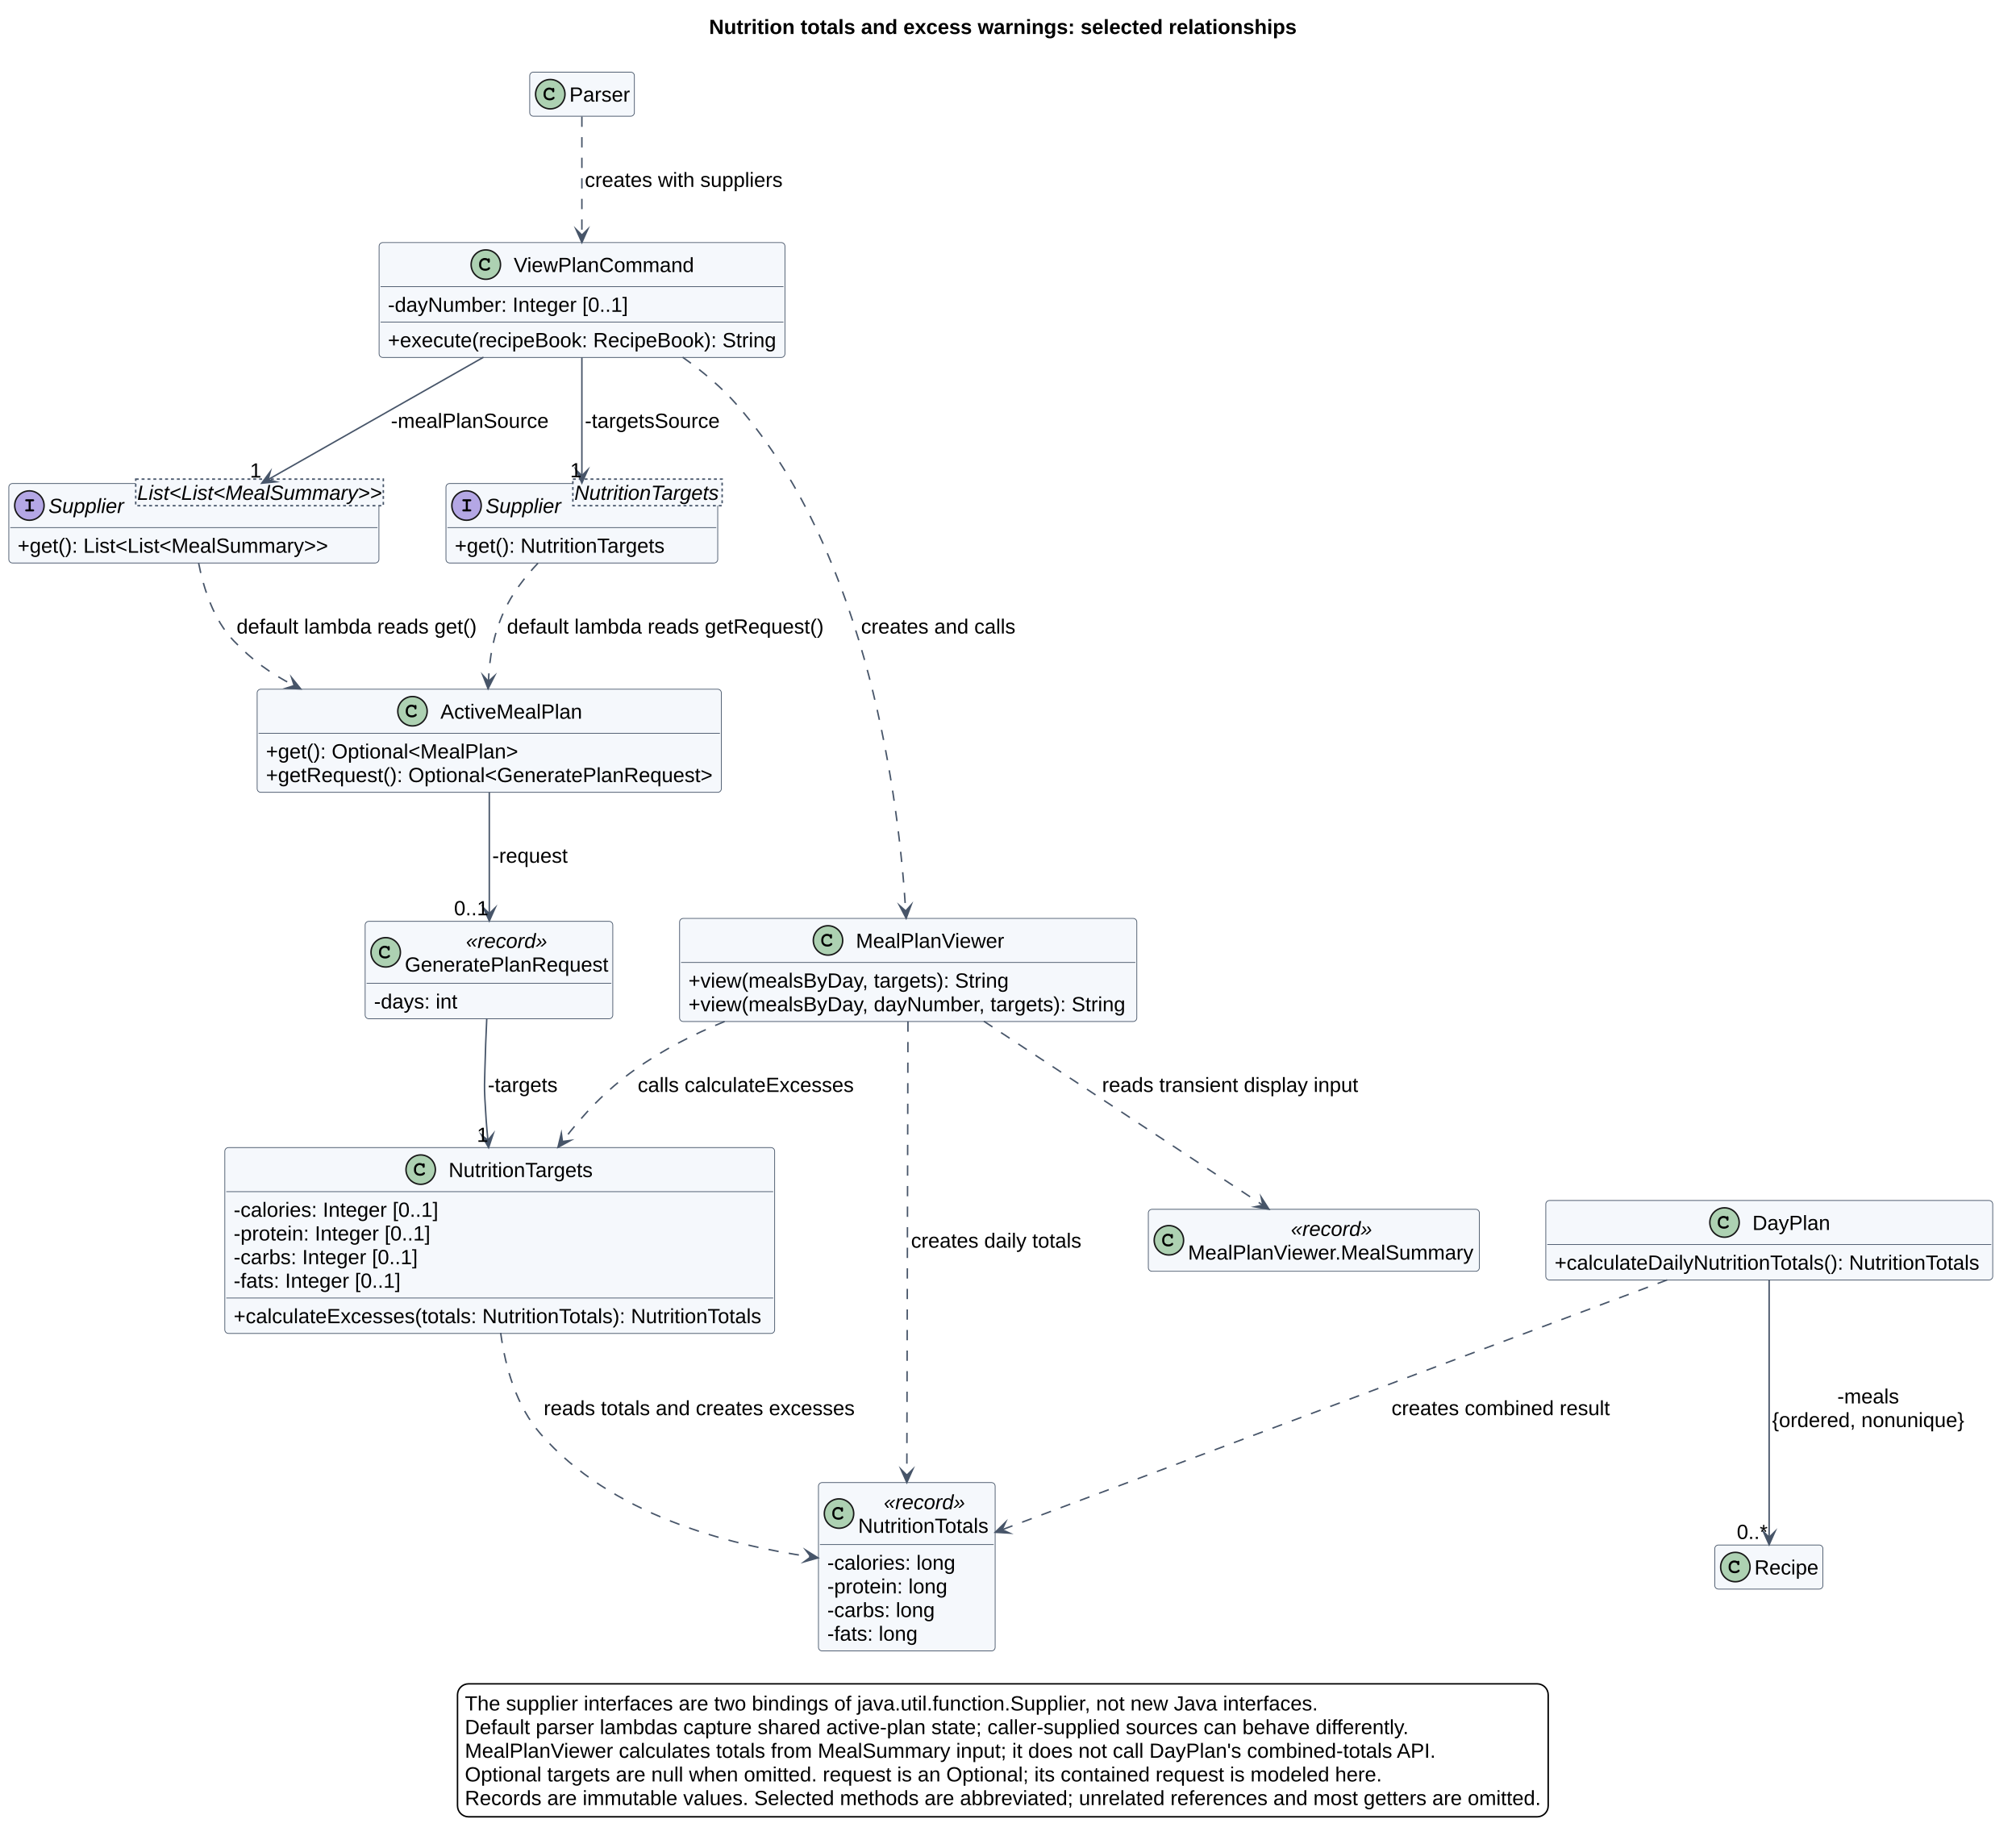
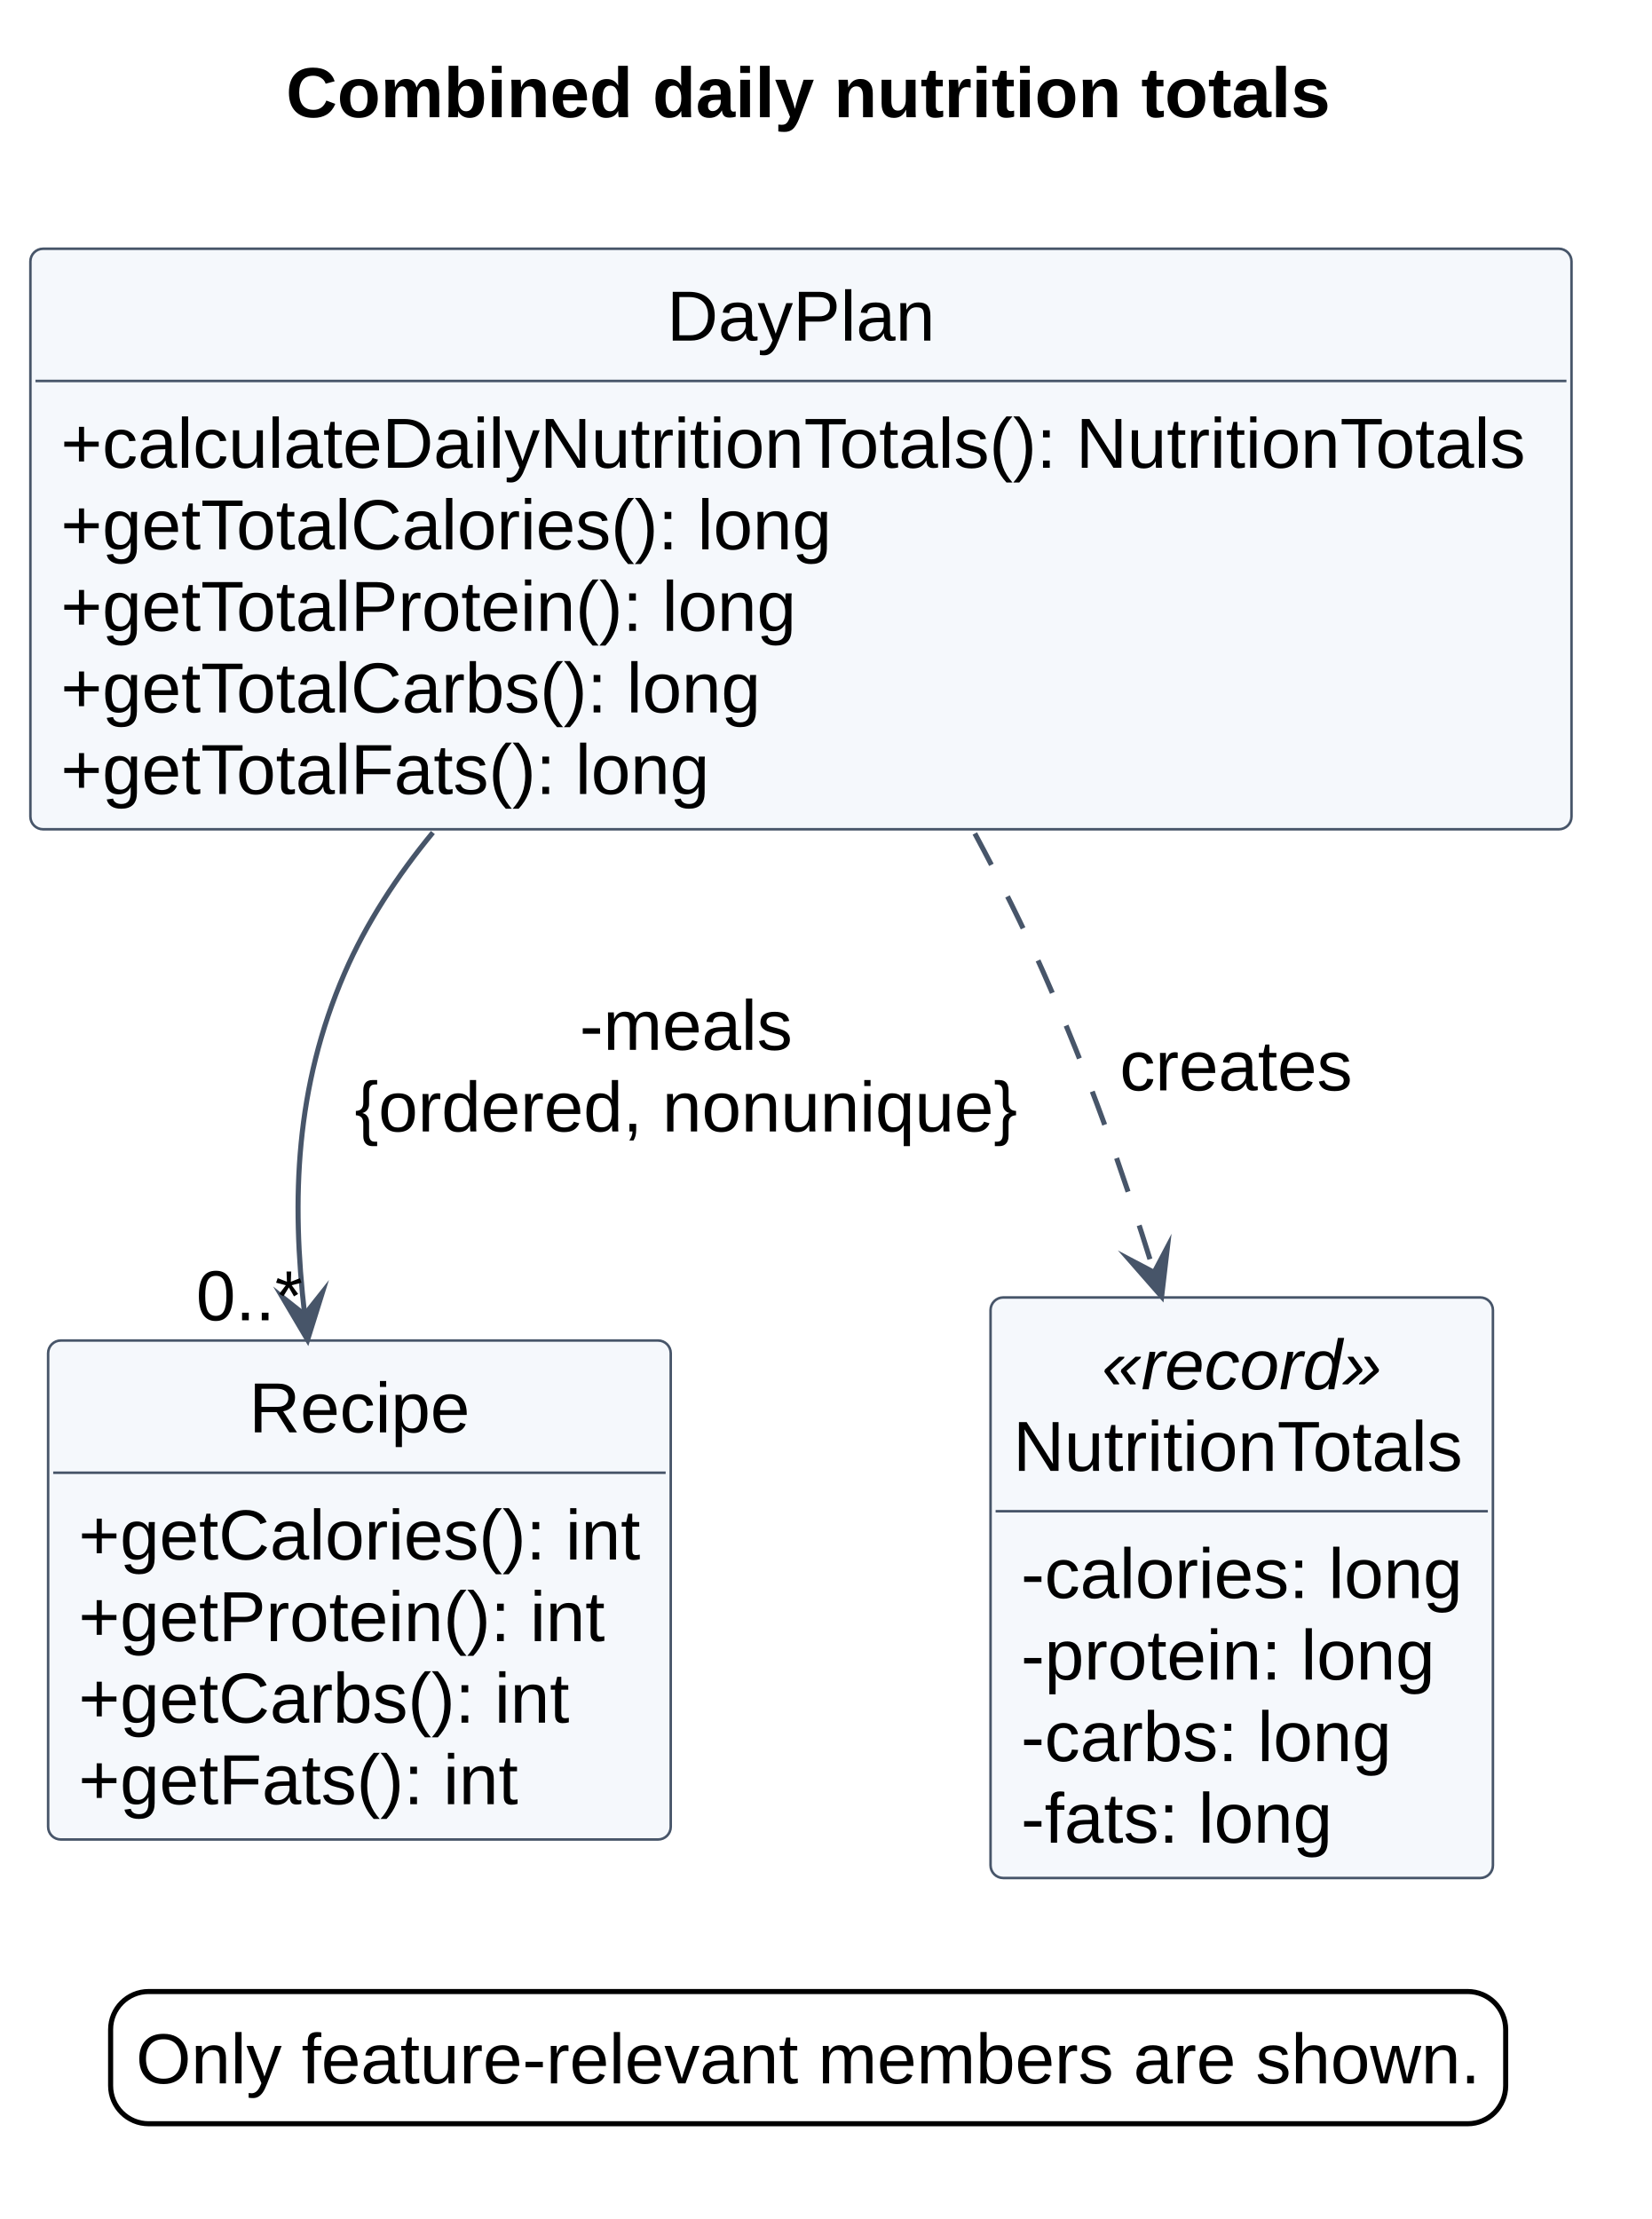
- <svg xmlns="http://www.w3.org/2000/svg" version="1.1" data-diagram-type="CLASS" style="width:1372px;height:1255px;background:#FFFFFF;" width="1372px" height="1255px" viewBox="0 0 1372 1255" zoomAndPan="magnify" preserveAspectRatio="none" contentStyleType="text/css">
+ <svg xmlns="http://www.w3.org/2000/svg" version="1.1" data-diagram-type="CLASS" style="width:326px;height:438px;background:#FFFFFF;" width="326px" height="438px" viewBox="0 0 326 438" zoomAndPan="magnify" preserveAspectRatio="none" contentStyleType="text/css">
  <defs />
  <g font-family="sans-serif" lengthAdjust="spacing">
-     <g class="title" data-source-line="3">
-       <text x="482.559" y="23.132" fill="#000" font-size="14" textLength="399.882" font-weight="700" font-family="Arial">Nutrition totals and excess warnings: selected relationships</text>
+     <g class="title" data-source-line="5">
+       <text x="56.445" y="23.132" fill="#000" font-size="14" textLength="206.11" font-weight="700" font-family="Arial">Combined daily nutrition totals</text>
    </g>
-     <g class="entity" data-qualified-name="Parser" id="ent0001" data-source-line="9">
-       <rect x="360.5" y="49.099" width="71.234" height="30" fill="#F5F8FC" style="stroke:#475569;stroke-width:0.5;" rx="2.5" ry="2.5" />
-       <ellipse cx="374.5" cy="64.099" rx="10" ry="10" fill="#ADD1B2" style="stroke:#181818;stroke-width:1;" />
-       <path d="M375.906,60.161 Q376.031,59.989 376.188,59.911 Q376.344,59.817 376.516,59.817 Q376.828,59.817 377.016,60.036 Q377.219,60.239 377.219,60.739 L377.219,61.927 Q377.219,62.442 377.016,62.661 Q376.828,62.864 376.516,62.864 Q376.234,62.864 376.063,62.708 Q375.891,62.552 375.813,62.13 Q375.766,61.833 375.625,61.677 Q375.344,61.364 374.828,61.192 Q374.328,61.005 373.828,61.005 Q373.203,61.005 372.672,61.286 Q372.141,61.552 371.734,62.177 Q371.344,62.786 371.344,63.63 L371.344,64.536 Q371.344,65.552 372.078,66.224 Q372.813,66.896 374.109,66.896 Q374.891,66.896 375.438,66.692 Q375.75,66.567 376.109,66.208 Q376.328,65.989 376.438,65.927 Q376.563,65.849 376.719,65.849 Q377,65.849 377.219,66.067 Q377.438,66.286 377.438,66.567 Q377.438,66.849 377.141,67.177 Q376.719,67.661 376.063,67.927 Q375.188,68.302 374.125,68.302 Q372.875,68.302 371.875,67.786 Q371.078,67.38 370.5,66.505 Q369.938,65.614 369.938,64.567 L369.938,63.614 Q369.938,62.521 370.438,61.583 Q370.953,60.63 371.859,60.114 Q372.766,59.599 373.766,59.599 Q374.375,59.599 374.906,59.739 Q375.438,59.88 375.906,60.161 Z " fill="#000" />
-       <text x="387.5" y="69.181" fill="#000" font-size="14" textLength="41.234" font-family="Arial">Parser</text>
+     <g class="entity" data-qualified-name="DayPlan" id="ent0001" data-source-line="11">
+       <rect x="6" y="49.099" width="304.161" height="114.592" fill="#F5F8FC" style="stroke:#475569;stroke-width:0.5;" rx="2.5" ry="2.5" />
+       <text x="131.622" y="67.23" fill="#000" font-size="14" textLength="52.917" font-family="Arial">DayPlan</text>
+       <line x1="7" y1="75.197" x2="309.161" y2="75.197" style="stroke:#475569;stroke-width:0.5;" />
+       <text x="12" y="92.329" fill="#000" font-size="14" textLength="292.161" font-family="Arial">+calculateDailyNutritionTotals(): NutritionTotals</text>
+       <text x="12" y="108.428" fill="#000" font-size="14" textLength="153.686" font-family="Arial">+getTotalCalories(): long</text>
+       <text x="12" y="124.526" fill="#000" font-size="14" textLength="146.692" font-family="Arial">+getTotalProtein(): long</text>
+       <text x="12" y="140.625" fill="#000" font-size="14" textLength="139.679" font-family="Arial">+getTotalCarbs(): long</text>
+       <text x="12" y="156.724" fill="#000" font-size="14" textLength="129.562" font-family="Arial">+getTotalFats(): long</text>
    </g>
-     <g class="entity" data-qualified-name="ViewPlanCommand" id="ent0002" data-source-line="10">
-       <rect x="258" y="165.099" width="276.195" height="78.197" fill="#F5F8FC" style="stroke:#475569;stroke-width:0.5;" rx="2.5" ry="2.5" />
-       <ellipse cx="330.625" cy="180.099" rx="10" ry="10" fill="#ADD1B2" style="stroke:#181818;stroke-width:1;" />
-       <path d="M332.032,176.161 Q332.157,175.989 332.313,175.911 Q332.469,175.817 332.641,175.817 Q332.954,175.817 333.141,176.036 Q333.344,176.239 333.344,176.739 L333.344,177.927 Q333.344,178.442 333.141,178.661 Q332.954,178.864 332.641,178.864 Q332.36,178.864 332.188,178.708 Q332.016,178.552 331.938,178.13 Q331.891,177.833 331.75,177.677 Q331.469,177.364 330.954,177.192 Q330.454,177.005 329.954,177.005 Q329.329,177.005 328.797,177.286 Q328.266,177.552 327.86,178.177 Q327.469,178.786 327.469,179.63 L327.469,180.536 Q327.469,181.552 328.204,182.224 Q328.938,182.896 330.235,182.896 Q331.016,182.896 331.563,182.692 Q331.875,182.567 332.235,182.208 Q332.454,181.989 332.563,181.927 Q332.688,181.849 332.844,181.849 Q333.125,181.849 333.344,182.067 Q333.563,182.286 333.563,182.567 Q333.563,182.849 333.266,183.177 Q332.844,183.661 332.188,183.927 Q331.313,184.302 330.25,184.302 Q329,184.302 328,183.786 Q327.204,183.38 326.625,182.505 Q326.063,181.614 326.063,180.567 L326.063,179.614 Q326.063,178.521 326.563,177.583 Q327.079,176.63 327.985,176.114 Q328.891,175.599 329.891,175.599 Q330.5,175.599 331.032,175.739 Q331.563,175.88 332.032,176.161 Z " fill="#000" />
-       <text x="349.625" y="185.181" fill="#000" font-size="14" textLength="122.944" font-family="Arial">ViewPlanCommand</text>
-       <line x1="259" y1="195.099" x2="533.195" y2="195.099" style="stroke:#475569;stroke-width:0.5;" />
-       <text x="264" y="212.23" fill="#000" font-size="14" textLength="163.413" font-family="Arial">-dayNumber: Integer [0..1]</text>
-       <line x1="259" y1="219.197" x2="533.195" y2="219.197" style="stroke:#475569;stroke-width:0.5;" />
-       <text x="264" y="236.329" fill="#000" font-size="14" textLength="264.195" font-family="Arial">+execute(recipeBook: RecipeBook): String</text>
+     <g class="entity" data-qualified-name="Recipe" id="ent0002" data-source-line="18">
+       <rect x="9.5" y="264.599" width="122.879" height="98.493" fill="#F5F8FC" style="stroke:#475569;stroke-width:0.5;" rx="2.5" ry="2.5" />
+       <text x="49.15" y="282.73" fill="#000" font-size="14" textLength="43.579" font-family="Arial">Recipe</text>
+       <line x1="10.5" y1="290.697" x2="131.379" y2="290.697" style="stroke:#475569;stroke-width:0.5;" />
+       <text x="15.5" y="307.829" fill="#000" font-size="14" textLength="110.879" font-family="Arial">+getCalories(): int</text>
+       <text x="15.5" y="323.928" fill="#000" font-size="14" textLength="103.886" font-family="Arial">+getProtein(): int</text>
+       <text x="15.5" y="340.026" fill="#000" font-size="14" textLength="96.872" font-family="Arial">+getCarbs(): int</text>
+       <text x="15.5" y="356.125" fill="#000" font-size="14" textLength="86.755" font-family="Arial">+getFats(): int</text>
    </g>
-     <g class="entity" data-qualified-name="MealsSource" id="ent0003" data-source-line="14">
-       <rect x="6" y="329.099" width="251.882" height="54.099" fill="#F5F8FC" style="stroke:#475569;stroke-width:0.5;" rx="2.5" ry="2.5" />
-       <ellipse cx="20" cy="344.099" rx="10" ry="10" fill="#B4A7E5" style="stroke:#181818;stroke-width:1;" />
-       <path d="M20.906,341.208 L20.906,346.692 L22.313,346.692 Q22.828,346.692 23.031,346.896 Q23.25,347.083 23.25,347.396 Q23.25,347.708 23.031,347.911 Q22.828,348.099 22.313,348.099 L18.078,348.099 Q17.578,348.099 17.359,347.911 Q17.156,347.708 17.156,347.396 Q17.156,347.083 17.359,346.896 Q17.578,346.692 18.078,346.692 L19.5,346.692 L19.5,341.208 L18.078,341.208 Q17.578,341.208 17.359,341.021 Q17.156,340.817 17.156,340.505 Q17.156,340.192 17.359,340.005 Q17.578,339.802 18.078,339.802 L22.313,339.817 Q22.828,339.817 23.031,340.005 Q23.25,340.192 23.25,340.505 Q23.25,340.817 23.031,341.021 Q22.828,341.208 22.313,341.208 L20.906,341.208 Z " fill="#000" />
-       <text x="33" y="349.181" fill="#000" font-size="14" textLength="51.365" font-style="italic" font-family="Arial">Supplier</text>
-       <rect x="92.365" y="326.099" width="168.517" height="18.099" fill="#F5F8FC" style="stroke:#475569;stroke-width:1;stroke-dasharray:2,2;" />
-       <text x="93.365" y="340.23" fill="#000" font-size="14" textLength="166.517" font-style="italic" font-family="Arial">List&lt;List&lt;MealSummary&gt;&gt;</text>
-       <line x1="7" y1="359.099" x2="256.882" y2="359.099" style="stroke:#475569;stroke-width:0.5;" />
-       <text x="12" y="376.23" fill="#000" font-size="14" textLength="211.258" font-family="Arial">+get(): List&lt;List&lt;MealSummary&gt;&gt;</text>
+     <g class="entity" data-qualified-name="NutritionTotals" id="ent0003" data-source-line="24">
+       <rect x="195.5" y="256.099" width="99.151" height="114.592" fill="#F5F8FC" style="stroke:#475569;stroke-width:0.5;" rx="2.5" ry="2.5" />
+       <text x="217.448" y="274.23" fill="#000" font-size="14" textLength="55.255" font-style="italic" font-family="Arial">«record»</text>
+       <text x="199.948" y="290.329" fill="#000" font-size="14" textLength="90.255" font-family="Arial">NutritionTotals</text>
+       <line x1="196.5" y1="298.296" x2="293.651" y2="298.296" style="stroke:#475569;stroke-width:0.5;" />
+       <text x="201.5" y="315.428" fill="#000" font-size="14" textLength="87.151" font-family="Arial">-calories: long</text>
+       <text x="201.5" y="331.526" fill="#000" font-size="14" textLength="81.717" font-family="Arial">-protein: long</text>
+       <text x="201.5" y="347.625" fill="#000" font-size="14" textLength="73.145" font-family="Arial">-carbs: long</text>
+       <text x="201.5" y="363.724" fill="#000" font-size="14" textLength="61.476" font-family="Arial">-fats: long</text>
    </g>
-     <g class="entity" data-qualified-name="TargetsSource" id="ent0004" data-source-line="17">
-       <rect x="303.5" y="329.099" width="184.958" height="54.099" fill="#F5F8FC" style="stroke:#475569;stroke-width:0.5;" rx="2.5" ry="2.5" />
-       <ellipse cx="317.5" cy="344.099" rx="10" ry="10" fill="#B4A7E5" style="stroke:#181818;stroke-width:1;" />
-       <path d="M318.406,341.208 L318.406,346.692 L319.813,346.692 Q320.328,346.692 320.531,346.896 Q320.75,347.083 320.75,347.396 Q320.75,347.708 320.531,347.911 Q320.328,348.099 319.813,348.099 L315.578,348.099 Q315.078,348.099 314.859,347.911 Q314.656,347.708 314.656,347.396 Q314.656,347.083 314.859,346.896 Q315.078,346.692 315.578,346.692 L317,346.692 L317,341.208 L315.578,341.208 Q315.078,341.208 314.859,341.021 Q314.656,340.817 314.656,340.505 Q314.656,340.192 314.859,340.005 Q315.078,339.802 315.578,339.802 L319.813,339.817 Q320.328,339.817 320.531,340.005 Q320.75,340.192 320.75,340.505 Q320.75,340.817 320.531,341.021 Q320.328,341.208 319.813,341.208 L318.406,341.208 Z " fill="#000" />
-       <text x="330.5" y="349.181" fill="#000" font-size="14" textLength="51.365" font-style="italic" font-family="Arial">Supplier</text>
-       <rect x="389.865" y="326.099" width="101.593" height="18.099" fill="#F5F8FC" style="stroke:#475569;stroke-width:1;stroke-dasharray:2,2;" />
-       <text x="390.865" y="340.23" fill="#000" font-size="14" textLength="99.593" font-style="italic" font-family="Arial">NutritionTargets</text>
-       <line x1="304.5" y1="359.099" x2="487.458" y2="359.099" style="stroke:#475569;stroke-width:0.5;" />
-       <text x="309.5" y="376.23" fill="#000" font-size="14" textLength="144.334" font-family="Arial">+get(): NutritionTargets</text>
+     <g class="link" data-entity-1="ent0001" data-entity-2="ent0002" id="lnk4" data-link-type="dependency">
+       <polygon points="60.706,264.475,63.645,255.074,60.131,259.508,55.698,255.994,60.706,264.475" fill="#475569" style="stroke:#475569;stroke-width:1;stroke-linejoin:miter;stroke-miterlimit:10;" />
+       <path d="M85.435,164.329 C78.404,172.863 72.299,182.166 68,192.099 C58.275,214.569 57.491,236.703 60.131,259.508" style="stroke:#475569;stroke-width:1;" fill="none" />
+       <text x="114.389" y="207.23" fill="#000" font-size="14" textLength="42.007" font-family="Arial">-meals</text>
+       <text x="70" y="223.329" fill="#000" font-size="14" textLength="56.82" font-family="Arial">{ordered,</text>
+       <text x="126.82" y="223.329" fill="#000" font-size="14" font-family="Arial"> </text>
+       <text x="130.71" y="223.329" fill="#000" font-size="14" textLength="70.075" font-family="Arial">nonunique}</text>
+       <text x="38.706" y="260.606" fill="#000" font-size="14" textLength="21.014" font-family="Arial">0..*</text>
    </g>
-     <g class="entity" data-qualified-name="ActiveMealPlan" id="ent0005" data-source-line="20">
-       <rect x="175" y="469.099" width="315.919" height="70.197" fill="#F5F8FC" style="stroke:#475569;stroke-width:0.5;" rx="2.5" ry="2.5" />
-       <ellipse cx="280.715" cy="484.099" rx="10" ry="10" fill="#ADD1B2" style="stroke:#181818;stroke-width:1;" />
-       <path d="M282.121,480.161 Q282.246,479.989 282.402,479.911 Q282.559,479.817 282.73,479.817 Q283.043,479.817 283.23,480.036 Q283.434,480.239 283.434,480.739 L283.434,481.927 Q283.434,482.442 283.23,482.661 Q283.043,482.864 282.73,482.864 Q282.449,482.864 282.277,482.708 Q282.105,482.552 282.027,482.13 Q281.98,481.833 281.84,481.677 Q281.559,481.364 281.043,481.192 Q280.543,481.005 280.043,481.005 Q279.418,481.005 278.887,481.286 Q278.355,481.552 277.949,482.177 Q277.559,482.786 277.559,483.63 L277.559,484.536 Q277.559,485.552 278.293,486.224 Q279.027,486.896 280.324,486.896 Q281.105,486.896 281.652,486.692 Q281.965,486.567 282.324,486.208 Q282.543,485.989 282.652,485.927 Q282.777,485.849 282.934,485.849 Q283.215,485.849 283.434,486.067 Q283.652,486.286 283.652,486.567 Q283.652,486.849 283.355,487.177 Q282.934,487.661 282.277,487.927 Q281.402,488.302 280.34,488.302 Q279.09,488.302 278.09,487.786 Q277.293,487.38 276.715,486.505 Q276.152,485.614 276.152,484.567 L276.152,483.614 Q276.152,482.521 276.652,481.583 Q277.168,480.63 278.074,480.114 Q278.98,479.599 279.98,479.599 Q280.59,479.599 281.121,479.739 Q281.652,479.88 282.121,480.161 Z " fill="#000" />
-       <text x="299.715" y="489.181" fill="#000" font-size="14" textLength="96.489" font-family="Arial">ActiveMealPlan</text>
-       <line x1="176" y1="499.099" x2="489.919" y2="499.099" style="stroke:#475569;stroke-width:0.5;" />
-       <text x="181" y="516.23" fill="#000" font-size="14" textLength="171.603" font-family="Arial">+get(): Optional&lt;MealPlan&gt;</text>
-       <text x="181" y="532.329" fill="#000" font-size="14" textLength="303.919" font-family="Arial">+getRequest(): Optional&lt;GeneratePlanRequest&gt;</text>
+     <g class="link" data-entity-1="ent0001" data-entity-2="ent0003" id="lnk5" data-link-type="dependency">
+       <polygon points="229.265,255.921,230.414,246.139,227.781,251.146,222.774,248.513,229.265,255.921" fill="#475569" style="stroke:#475569;stroke-width:1;stroke-linejoin:miter;stroke-miterlimit:10;" />
+       <path d="M192.4,164.518 C197.276,173.589 201.988,182.988 206,192.099 C214.95,212.424 221.425,230.693 227.781,251.146" style="stroke:#475569;stroke-width:1;stroke-dasharray:7,7;" fill="none" />
+       <text x="221" y="215.23" fill="#000" font-size="14" textLength="45.91" font-family="Arial">creates</text>
    </g>
-     <g class="entity" data-qualified-name="GeneratePlanRequest" id="ent0006" data-source-line="24">
-       <rect x="248.5" y="627.099" width="168.537" height="66.296" fill="#F5F8FC" style="stroke:#475569;stroke-width:0.5;" rx="2.5" ry="2.5" />
-       <ellipse cx="262.5" cy="648.197" rx="10" ry="10" fill="#ADD1B2" style="stroke:#181818;stroke-width:1;" />
-       <path d="M263.906,644.26 Q264.031,644.088 264.188,644.01 Q264.344,643.916 264.516,643.916 Q264.828,643.916 265.016,644.135 Q265.219,644.338 265.219,644.838 L265.219,646.025 Q265.219,646.541 265.016,646.76 Q264.828,646.963 264.516,646.963 Q264.234,646.963 264.063,646.807 Q263.891,646.65 263.813,646.229 Q263.766,645.932 263.625,645.775 Q263.344,645.463 262.828,645.291 Q262.328,645.104 261.828,645.104 Q261.203,645.104 260.672,645.385 Q260.141,645.65 259.734,646.275 Q259.344,646.885 259.344,647.729 L259.344,648.635 Q259.344,649.65 260.078,650.322 Q260.813,650.994 262.109,650.994 Q262.891,650.994 263.438,650.791 Q263.75,650.666 264.109,650.307 Q264.328,650.088 264.438,650.025 Q264.563,649.947 264.719,649.947 Q265,649.947 265.219,650.166 Q265.438,650.385 265.438,650.666 Q265.438,650.947 265.141,651.275 Q264.719,651.76 264.063,652.025 Q263.188,652.4 262.125,652.4 Q260.875,652.4 259.875,651.885 Q259.078,651.479 258.5,650.604 Q257.938,649.713 257.938,648.666 L257.938,647.713 Q257.938,646.619 258.438,645.682 Q258.953,644.729 259.859,644.213 Q260.766,643.697 261.766,643.697 Q262.375,643.697 262.906,643.838 Q263.438,643.979 263.906,644.26 Z " fill="#000" />
-       <text x="317.141" y="645.23" fill="#000" font-size="14" textLength="55.255" font-style="italic" font-family="Arial">«record»</text>
-       <text x="275.5" y="661.329" fill="#000" font-size="14" textLength="138.537" font-family="Arial">GeneratePlanRequest</text>
-       <line x1="249.5" y1="669.296" x2="416.037" y2="669.296" style="stroke:#475569;stroke-width:0.5;" />
-       <text x="254.5" y="686.428" fill="#000" font-size="14" textLength="56.8" font-family="Arial">-days: int</text>
-     </g>
-     <g class="entity" data-qualified-name="NutritionTargets" id="ent0007" data-source-line="27">
-       <rect x="153" y="781.099" width="374.195" height="126.493" fill="#F5F8FC" style="stroke:#475569;stroke-width:0.5;" rx="2.5" ry="2.5" />
-       <ellipse cx="286.301" cy="796.099" rx="10" ry="10" fill="#ADD1B2" style="stroke:#181818;stroke-width:1;" />
-       <path d="M287.708,792.161 Q287.833,791.989 287.989,791.911 Q288.145,791.817 288.317,791.817 Q288.629,791.817 288.817,792.036 Q289.02,792.239 289.02,792.739 L289.02,793.927 Q289.02,794.442 288.817,794.661 Q288.629,794.864 288.317,794.864 Q288.036,794.864 287.864,794.708 Q287.692,794.552 287.614,794.13 Q287.567,793.833 287.426,793.677 Q287.145,793.364 286.629,793.192 Q286.129,793.005 285.629,793.005 Q285.004,793.005 284.473,793.286 Q283.942,793.552 283.536,794.177 Q283.145,794.786 283.145,795.63 L283.145,796.536 Q283.145,797.552 283.879,798.224 Q284.614,798.896 285.911,798.896 Q286.692,798.896 287.239,798.692 Q287.551,798.567 287.911,798.208 Q288.129,797.989 288.239,797.927 Q288.364,797.849 288.52,797.849 Q288.801,797.849 289.02,798.067 Q289.239,798.286 289.239,798.567 Q289.239,798.849 288.942,799.177 Q288.52,799.661 287.864,799.927 Q286.989,800.302 285.926,800.302 Q284.676,800.302 283.676,799.786 Q282.879,799.38 282.301,798.505 Q281.739,797.614 281.739,796.567 L281.739,795.614 Q281.739,794.521 282.239,793.583 Q282.754,792.63 283.661,792.114 Q284.567,791.599 285.567,791.599 Q286.176,791.599 286.708,791.739 Q287.239,791.88 287.708,792.161 Z " fill="#000" />
-       <text x="305.301" y="801.181" fill="#000" font-size="14" textLength="99.593" font-family="Arial">NutritionTargets</text>
-       <line x1="154" y1="811.099" x2="526.195" y2="811.099" style="stroke:#475569;stroke-width:0.5;" />
-       <text x="159" y="828.23" fill="#000" font-size="14" textLength="139.289" font-family="Arial">-calories: Integer [0..1]</text>
-       <text x="159" y="844.329" fill="#000" font-size="14" textLength="133.854" font-family="Arial">-protein: Integer [0..1]</text>
-       <text x="159" y="860.428" fill="#000" font-size="14" textLength="125.282" font-family="Arial">-carbs: Integer [0..1]</text>
-       <text x="159" y="876.526" fill="#000" font-size="14" textLength="113.613" font-family="Arial">-fats: Integer [0..1]</text>
-       <line x1="154" y1="883.493" x2="526.195" y2="883.493" style="stroke:#475569;stroke-width:0.5;" />
-       <text x="159" y="900.625" fill="#000" font-size="14" textLength="362.195" font-family="Arial">+calculateExcesses(totals: NutritionTotals): NutritionTotals</text>
-     </g>
-     <g class="entity" data-qualified-name="NutritionTotals" id="ent0008" data-source-line="34">
-       <rect x="557" y="1009.099" width="120.255" height="114.592" fill="#F5F8FC" style="stroke:#475569;stroke-width:0.5;" rx="2.5" ry="2.5" />
-       <ellipse cx="571" cy="1030.197" rx="10" ry="10" fill="#ADD1B2" style="stroke:#181818;stroke-width:1;" />
-       <path d="M572.406,1026.26 Q572.531,1026.088 572.688,1026.01 Q572.844,1025.916 573.016,1025.916 Q573.328,1025.916 573.516,1026.135 Q573.719,1026.338 573.719,1026.838 L573.719,1028.025 Q573.719,1028.541 573.516,1028.76 Q573.328,1028.963 573.016,1028.963 Q572.734,1028.963 572.563,1028.807 Q572.391,1028.65 572.313,1028.229 Q572.266,1027.932 572.125,1027.775 Q571.844,1027.463 571.328,1027.291 Q570.828,1027.104 570.328,1027.104 Q569.703,1027.104 569.172,1027.385 Q568.641,1027.65 568.234,1028.275 Q567.844,1028.885 567.844,1029.729 L567.844,1030.635 Q567.844,1031.65 568.578,1032.322 Q569.313,1032.994 570.609,1032.994 Q571.391,1032.994 571.938,1032.791 Q572.25,1032.666 572.609,1032.307 Q572.828,1032.088 572.938,1032.025 Q573.063,1031.947 573.219,1031.947 Q573.5,1031.947 573.719,1032.166 Q573.938,1032.385 573.938,1032.666 Q573.938,1032.947 573.641,1033.275 Q573.219,1033.76 572.563,1034.025 Q571.688,1034.4 570.625,1034.4 Q569.375,1034.4 568.375,1033.885 Q567.578,1033.479 567,1032.604 Q566.438,1031.713 566.438,1030.666 L566.438,1029.713 Q566.438,1028.619 566.938,1027.682 Q567.453,1026.729 568.359,1026.213 Q569.266,1025.697 570.266,1025.697 Q570.875,1025.697 571.406,1025.838 Q571.938,1025.979 572.406,1026.26 Z " fill="#000" />
-       <text x="601.5" y="1027.23" fill="#000" font-size="14" textLength="55.255" font-style="italic" font-family="Arial">«record»</text>
-       <text x="584" y="1043.329" fill="#000" font-size="14" textLength="90.255" font-family="Arial">NutritionTotals</text>
-       <line x1="558" y1="1051.296" x2="676.255" y2="1051.296" style="stroke:#475569;stroke-width:0.5;" />
-       <text x="563" y="1068.428" fill="#000" font-size="14" textLength="87.151" font-family="Arial">-calories: long</text>
-       <text x="563" y="1084.526" fill="#000" font-size="14" textLength="81.717" font-family="Arial">-protein: long</text>
-       <text x="563" y="1100.625" fill="#000" font-size="14" textLength="73.145" font-family="Arial">-carbs: long</text>
-       <text x="563" y="1116.724" fill="#000" font-size="14" textLength="61.476" font-family="Arial">-fats: long</text>
-     </g>
-     <g class="entity" data-qualified-name="MealPlanViewer" id="ent0009" data-source-line="40">
-       <rect x="462.5" y="625.099" width="311.161" height="70.197" fill="#F5F8FC" style="stroke:#475569;stroke-width:0.5;" rx="2.5" ry="2.5" />
-       <ellipse cx="563.501" cy="640.099" rx="10" ry="10" fill="#ADD1B2" style="stroke:#181818;stroke-width:1;" />
-       <path d="M564.908,636.161 Q565.033,635.989 565.189,635.911 Q565.345,635.817 565.517,635.817 Q565.83,635.817 566.017,636.036 Q566.22,636.239 566.22,636.739 L566.22,637.927 Q566.22,638.442 566.017,638.661 Q565.83,638.864 565.517,638.864 Q565.236,638.864 565.064,638.708 Q564.892,638.552 564.814,638.13 Q564.767,637.833 564.626,637.677 Q564.345,637.364 563.83,637.192 Q563.33,637.005 562.83,637.005 Q562.205,637.005 561.673,637.286 Q561.142,637.552 560.736,638.177 Q560.345,638.786 560.345,639.63 L560.345,640.536 Q560.345,641.552 561.08,642.224 Q561.814,642.896 563.111,642.896 Q563.892,642.896 564.439,642.692 Q564.751,642.567 565.111,642.208 Q565.33,641.989 565.439,641.927 Q565.564,641.849 565.72,641.849 Q566.001,641.849 566.22,642.067 Q566.439,642.286 566.439,642.567 Q566.439,642.849 566.142,643.177 Q565.72,643.661 565.064,643.927 Q564.189,644.302 563.126,644.302 Q561.876,644.302 560.876,643.786 Q560.08,643.38 559.501,642.505 Q558.939,641.614 558.939,640.567 L558.939,639.614 Q558.939,638.521 559.439,637.583 Q559.955,636.63 560.861,636.114 Q561.767,635.599 562.767,635.599 Q563.376,635.599 563.908,635.739 Q564.439,635.88 564.908,636.161 Z " fill="#000" />
-       <text x="582.501" y="645.181" fill="#000" font-size="14" textLength="101.158" font-family="Arial">MealPlanViewer</text>
-       <line x1="463.5" y1="655.099" x2="772.661" y2="655.099" style="stroke:#475569;stroke-width:0.5;" />
-       <text x="468.5" y="672.23" fill="#000" font-size="14" textLength="219.017" font-family="Arial">+view(mealsByDay, targets): String</text>
-       <text x="468.5" y="688.329" fill="#000" font-size="14" textLength="299.161" font-family="Arial">+view(mealsByDay, dayNumber, targets): String</text>
-     </g>
-     <g class="entity" data-qualified-name="MealSummary" id="ent0010" data-source-line="44">
-       <rect x="781.5" y="823.099" width="225.289" height="42.197" fill="#F5F8FC" style="stroke:#475569;stroke-width:0.5;" rx="2.5" ry="2.5" />
-       <ellipse cx="795.5" cy="844.197" rx="10" ry="10" fill="#ADD1B2" style="stroke:#181818;stroke-width:1;" />
-       <path d="M796.906,840.26 Q797.031,840.088 797.188,840.01 Q797.344,839.916 797.516,839.916 Q797.828,839.916 798.016,840.135 Q798.219,840.338 798.219,840.838 L798.219,842.025 Q798.219,842.541 798.016,842.76 Q797.828,842.963 797.516,842.963 Q797.234,842.963 797.063,842.807 Q796.891,842.65 796.813,842.229 Q796.766,841.932 796.625,841.775 Q796.344,841.463 795.828,841.291 Q795.328,841.104 794.828,841.104 Q794.203,841.104 793.672,841.385 Q793.141,841.65 792.734,842.275 Q792.344,842.885 792.344,843.729 L792.344,844.635 Q792.344,845.65 793.078,846.322 Q793.813,846.994 795.109,846.994 Q795.891,846.994 796.438,846.791 Q796.75,846.666 797.109,846.307 Q797.328,846.088 797.438,846.025 Q797.563,845.947 797.719,845.947 Q798,845.947 798.219,846.166 Q798.438,846.385 798.438,846.666 Q798.438,846.947 798.141,847.275 Q797.719,847.76 797.063,848.025 Q796.188,848.4 795.125,848.4 Q793.875,848.4 792.875,847.885 Q792.078,847.479 791.5,846.604 Q790.938,845.713 790.938,844.666 L790.938,843.713 Q790.938,842.619 791.438,841.682 Q791.953,840.729 792.859,840.213 Q793.766,839.697 794.766,839.697 Q795.375,839.697 795.906,839.838 Q796.438,839.979 796.906,840.26 Z " fill="#000" />
-       <text x="878.517" y="841.23" fill="#000" font-size="14" textLength="55.255" font-style="italic" font-family="Arial">«record»</text>
-       <text x="808.5" y="857.329" fill="#000" font-size="14" textLength="195.289" font-family="Arial">MealPlanViewer.MealSummary</text>
-     </g>
-     <g class="entity" data-qualified-name="DayPlan" id="ent0011" data-source-line="45">
-       <rect x="1052" y="817.099" width="304.161" height="54.099" fill="#F5F8FC" style="stroke:#475569;stroke-width:0.5;" rx="2.5" ry="2.5" />
-       <ellipse cx="1173.622" cy="832.099" rx="10" ry="10" fill="#ADD1B2" style="stroke:#181818;stroke-width:1;" />
-       <path d="M1175.028,828.161 Q1175.153,827.989 1175.31,827.911 Q1175.466,827.817 1175.638,827.817 Q1175.95,827.817 1176.138,828.036 Q1176.341,828.239 1176.341,828.739 L1176.341,829.927 Q1176.341,830.442 1176.138,830.661 Q1175.95,830.864 1175.638,830.864 Q1175.356,830.864 1175.185,830.708 Q1175.013,830.552 1174.935,830.13 Q1174.888,829.833 1174.747,829.677 Q1174.466,829.364 1173.95,829.192 Q1173.45,829.005 1172.95,829.005 Q1172.325,829.005 1171.794,829.286 Q1171.263,829.552 1170.856,830.177 Q1170.466,830.786 1170.466,831.63 L1170.466,832.536 Q1170.466,833.552 1171.2,834.224 Q1171.935,834.896 1173.231,834.896 Q1174.013,834.896 1174.56,834.692 Q1174.872,834.567 1175.231,834.208 Q1175.45,833.989 1175.56,833.927 Q1175.685,833.849 1175.841,833.849 Q1176.122,833.849 1176.341,834.067 Q1176.56,834.286 1176.56,834.567 Q1176.56,834.849 1176.263,835.177 Q1175.841,835.661 1175.185,835.927 Q1174.31,836.302 1173.247,836.302 Q1171.997,836.302 1170.997,835.786 Q1170.2,835.38 1169.622,834.505 Q1169.06,833.614 1169.06,832.567 L1169.06,831.614 Q1169.06,830.521 1169.56,829.583 Q1170.075,828.63 1170.981,828.114 Q1171.888,827.599 1172.888,827.599 Q1173.497,827.599 1174.028,827.739 Q1174.56,827.88 1175.028,828.161 Z " fill="#000" />
-       <text x="1192.622" y="837.181" fill="#000" font-size="14" textLength="52.917" font-family="Arial">DayPlan</text>
-       <line x1="1053" y1="847.099" x2="1355.161" y2="847.099" style="stroke:#475569;stroke-width:0.5;" />
-       <text x="1058" y="864.23" fill="#000" font-size="14" textLength="292.161" font-family="Arial">+calculateDailyNutritionTotals(): NutritionTotals</text>
-     </g>
-     <g class="entity" data-qualified-name="Recipe" id="ent0012" data-source-line="48">
-       <rect x="1167" y="1051.599" width="73.579" height="30" fill="#F5F8FC" style="stroke:#475569;stroke-width:0.5;" rx="2.5" ry="2.5" />
-       <ellipse cx="1181" cy="1066.599" rx="10" ry="10" fill="#ADD1B2" style="stroke:#181818;stroke-width:1;" />
-       <path d="M1182.406,1062.661 Q1182.531,1062.489 1182.688,1062.411 Q1182.844,1062.317 1183.016,1062.317 Q1183.328,1062.317 1183.516,1062.536 Q1183.719,1062.739 1183.719,1063.239 L1183.719,1064.427 Q1183.719,1064.942 1183.516,1065.161 Q1183.328,1065.364 1183.016,1065.364 Q1182.734,1065.364 1182.563,1065.208 Q1182.391,1065.052 1182.313,1064.63 Q1182.266,1064.333 1182.125,1064.177 Q1181.844,1063.864 1181.328,1063.692 Q1180.828,1063.505 1180.328,1063.505 Q1179.703,1063.505 1179.172,1063.786 Q1178.641,1064.052 1178.234,1064.677 Q1177.844,1065.286 1177.844,1066.13 L1177.844,1067.036 Q1177.844,1068.052 1178.578,1068.724 Q1179.313,1069.396 1180.609,1069.396 Q1181.391,1069.396 1181.938,1069.192 Q1182.25,1069.067 1182.609,1068.708 Q1182.828,1068.489 1182.938,1068.427 Q1183.063,1068.349 1183.219,1068.349 Q1183.5,1068.349 1183.719,1068.567 Q1183.938,1068.786 1183.938,1069.067 Q1183.938,1069.349 1183.641,1069.677 Q1183.219,1070.161 1182.563,1070.427 Q1181.688,1070.802 1180.625,1070.802 Q1179.375,1070.802 1178.375,1070.286 Q1177.578,1069.88 1177,1069.005 Q1176.438,1068.114 1176.438,1067.067 L1176.438,1066.114 Q1176.438,1065.021 1176.938,1064.083 Q1177.453,1063.13 1178.359,1062.614 Q1179.266,1062.099 1180.266,1062.099 Q1180.875,1062.099 1181.406,1062.239 Q1181.938,1062.38 1182.406,1062.661 Z " fill="#000" />
-       <text x="1194" y="1071.681" fill="#000" font-size="14" textLength="43.579" font-family="Arial">Recipe</text>
-     </g>
-     <g class="link" data-entity-1="ent0001" data-entity-2="ent0002" id="lnk13" data-link-type="dependency">
-       <polygon points="396,165.034,400,156.034,396,160.034,392,156.034,396,165.034" fill="#475569" style="stroke:#475569;stroke-width:1;stroke-linejoin:miter;stroke-miterlimit:10;" />
-       <path d="M396,79.347 C396,99.387 396,131.623 396,160.034" style="stroke:#475569;stroke-width:1;stroke-dasharray:7,7;" fill="none" />
-       <text x="398" y="127.23" fill="#000" font-size="14" textLength="45.91" font-family="Arial">creates</text>
-       <text x="443.91" y="127.23" fill="#000" font-size="14" font-family="Arial"> </text>
-       <text x="447.8" y="127.23" fill="#000" font-size="14" textLength="24.896" font-family="Arial">with</text>
-       <text x="472.696" y="127.23" fill="#000" font-size="14" font-family="Arial"> </text>
-       <text x="476.586" y="127.23" fill="#000" font-size="14" textLength="56.027" font-family="Arial">suppliers</text>
-     </g>
-     <g class="link" data-entity-1="ent0002" data-entity-2="ent0003" id="lnk14" data-link-type="dependency">
-       <polygon points="178.101,328.905,187.903,327.936,182.449,326.435,183.951,320.981,178.101,328.905" fill="#475569" style="stroke:#475569;stroke-width:1;stroke-linejoin:miter;stroke-miterlimit:10;" />
-       <path d="M329.04,243.144 C281.838,269.964 224.189,302.718 182.449,326.435" style="stroke:#475569;stroke-width:1;" fill="none" />
-       <text x="266" y="291.23" fill="#000" font-size="14" textLength="107.386" font-family="Arial">-mealPlanSource</text>
-       <text x="170.101" y="325.036" fill="#000" font-size="14" font-family="Arial">1</text>
-     </g>
-     <g class="link" data-entity-1="ent0002" data-entity-2="ent0004" id="lnk15" data-link-type="dependency">
-       <polygon points="396,328.743,400,319.743,396,323.743,392,319.743,396,328.743" fill="#475569" style="stroke:#475569;stroke-width:1;stroke-linejoin:miter;stroke-miterlimit:10;" />
-       <path d="M396,243.338 C396,270.072 396,300.086 396,323.743" style="stroke:#475569;stroke-width:1;" fill="none" />
-       <text x="398" y="291.23" fill="#000" font-size="14" textLength="91.82" font-family="Arial">-targetsSource</text>
-       <text x="388" y="324.874" fill="#000" font-size="14" font-family="Arial">1</text>
-     </g>
-     <g class="link" data-entity-1="ent0003" data-entity-2="ent0005" id="lnk16" data-link-type="dependency">
-       <polygon points="204.672,468.909,198.481,461.249,200.221,466.632,194.838,468.371,204.672,468.909" fill="#475569" style="stroke:#475569;stroke-width:1;stroke-linejoin:miter;stroke-miterlimit:10;" />
-       <path d="M135.152,383.165 C138.466,400.173 145.23,421.792 159,436.099 C171.907,449.509 183.343,457.999 200.221,466.632" style="stroke:#475569;stroke-width:1;stroke-dasharray:7,7;" fill="none" />
-       <text x="161" y="431.23" fill="#000" font-size="14" textLength="42.034" font-family="Arial">default</text>
-       <text x="203.034" y="431.23" fill="#000" font-size="14" font-family="Arial"> </text>
-       <text x="206.924" y="431.23" fill="#000" font-size="14" textLength="45.917" font-family="Arial">lambda</text>
-       <text x="252.841" y="431.23" fill="#000" font-size="14" font-family="Arial"> </text>
-       <text x="256.73" y="431.23" fill="#000" font-size="14" textLength="35.021" font-family="Arial">reads</text>
-       <text x="291.751" y="431.23" fill="#000" font-size="14" font-family="Arial"> </text>
-       <text x="295.641" y="431.23" fill="#000" font-size="14" textLength="28.786" font-family="Arial">get()</text>
-     </g>
-     <g class="link" data-entity-1="ent0004" data-entity-2="ent0005" id="lnk17" data-link-type="dependency">
-       <polygon points="332.162,468.772,336.576,459.967,332.395,463.777,328.585,459.595,332.162,468.772" fill="#475569" style="stroke:#475569;stroke-width:1;stroke-linejoin:miter;stroke-miterlimit:10;" />
-       <path d="M366.13,383.307 C357.238,392.736 348.428,404.046 343,416.099 C335.633,432.457 333.165,447.224 332.395,463.777" style="stroke:#475569;stroke-width:1;stroke-dasharray:7,7;" fill="none" />
-       <text x="345" y="431.23" fill="#000" font-size="14" textLength="42.034" font-family="Arial">default</text>
-       <text x="387.034" y="431.23" fill="#000" font-size="14" font-family="Arial"> </text>
-       <text x="390.924" y="431.23" fill="#000" font-size="14" textLength="45.917" font-family="Arial">lambda</text>
-       <text x="436.841" y="431.23" fill="#000" font-size="14" font-family="Arial"> </text>
-       <text x="440.73" y="431.23" fill="#000" font-size="14" textLength="35.021" font-family="Arial">reads</text>
-       <text x="475.751" y="431.23" fill="#000" font-size="14" font-family="Arial"> </text>
-       <text x="479.641" y="431.23" fill="#000" font-size="14" textLength="80.931" font-family="Arial">getRequest()</text>
-     </g>
-     <g class="link" data-entity-1="ent0005" data-entity-2="ent0006" id="lnk18" data-link-type="dependency">
-       <polygon points="333,626.859,337,617.859,333,621.859,329,617.859,333,626.859" fill="#475569" style="stroke:#475569;stroke-width:1;stroke-linejoin:miter;stroke-miterlimit:10;" />
-       <path d="M333,539.276 C333,565.417 333,596.212 333,621.859" style="stroke:#475569;stroke-width:1;" fill="none" />
-       <text x="335" y="587.23" fill="#000" font-size="14" textLength="51.358" font-family="Arial">-request</text>
-       <text x="309" y="622.991" fill="#000" font-size="14" textLength="23.352" font-family="Arial">0..1</text>
-     </g>
-     <g class="link" data-entity-1="ent0006" data-entity-2="ent0007" id="lnk19" data-link-type="dependency">
-       <polygon points="332.526,781.084,335.648,771.743,332.049,776.107,327.685,772.507,332.526,781.084" fill="#475569" style="stroke:#475569;stroke-width:1;stroke-linejoin:miter;stroke-miterlimit:10;" />
-       <path d="M331.274,693.124 C330.755,704.198 330.255,716.691 330,728.099 C329.801,736.985 329.534,739.222 330,748.099 C330.561,758.781 330.996,765.134 332.049,776.107" style="stroke:#475569;stroke-width:1;" fill="none" />
-       <text x="332" y="743.23" fill="#000" font-size="14" textLength="47.462" font-family="Arial">-targets</text>
-       <text x="324.526" y="777.216" fill="#000" font-size="14" font-family="Arial">1</text>
-     </g>
-     <g class="link" data-entity-1="ent0002" data-entity-2="ent0009" id="lnk20" data-link-type="dependency">
-       <polygon points="616.699,625.045,620.134,615.814,616.389,620.054,612.149,616.31,616.699,625.045" fill="#475569" style="stroke:#475569;stroke-width:1;stroke-linejoin:miter;stroke-miterlimit:10;" />
-       <path d="M464.559,243.135 C478.071,252.696 491.345,263.79 502,276.099 C592.031,380.107 611.878,547.35 616.389,620.054" style="stroke:#475569;stroke-width:1;stroke-dasharray:7,7;" fill="none" />
-       <text x="586" y="431.23" fill="#000" font-size="14" textLength="45.91" font-family="Arial">creates</text>
-       <text x="631.91" y="431.23" fill="#000" font-size="14" font-family="Arial"> </text>
-       <text x="635.8" y="431.23" fill="#000" font-size="14" textLength="23.358" font-family="Arial">and</text>
-       <text x="659.158" y="431.23" fill="#000" font-size="14" font-family="Arial"> </text>
-       <text x="663.048" y="431.23" fill="#000" font-size="14" textLength="28.007" font-family="Arial">calls</text>
-     </g>
-     <g class="link" data-entity-1="ent0009" data-entity-2="ent0010" id="lnk21" data-link-type="dependency">
-       <polygon points="863.594,823.048,858.283,814.754,859.42,820.296,853.879,821.433,863.594,823.048" fill="#475569" style="stroke:#475569;stroke-width:1;stroke-linejoin:miter;stroke-miterlimit:10;" />
-       <path d="M669.59,695.118 C726.695,732.774 812.657,789.46 859.42,820.296" style="stroke:#475569;stroke-width:1;stroke-dasharray:7,7;" fill="none" />
-       <text x="750" y="743.23" fill="#000" font-size="14" textLength="35.021" font-family="Arial">reads</text>
-       <text x="785.021" y="743.23" fill="#000" font-size="14" font-family="Arial"> </text>
-       <text x="788.91" y="743.23" fill="#000" font-size="14" textLength="53.696" font-family="Arial">transient</text>
-       <text x="842.606" y="743.23" fill="#000" font-size="14" font-family="Arial"> </text>
-       <text x="846.496" y="743.23" fill="#000" font-size="14" textLength="43.579" font-family="Arial">display</text>
-       <text x="890.075" y="743.23" fill="#000" font-size="14" font-family="Arial"> </text>
-       <text x="893.965" y="743.23" fill="#000" font-size="14" textLength="30.358" font-family="Arial">input</text>
-     </g>
-     <g class="link" data-entity-1="ent0009" data-entity-2="ent0008" id="lnk22" data-link-type="dependency">
-       <polygon points="617.14,1009.083,621.162,1000.093,617.152,1004.083,613.162,1000.073,617.14,1009.083" fill="#475569" style="stroke:#475569;stroke-width:1;stroke-linejoin:miter;stroke-miterlimit:10;" />
-       <path d="M617.916,695.237 C617.743,764.853 617.363,918.815 617.152,1004.083" style="stroke:#475569;stroke-width:1;stroke-dasharray:7,7;" fill="none" />
-       <text x="620" y="849.23" fill="#000" font-size="14" textLength="45.91" font-family="Arial">creates</text>
-       <text x="665.91" y="849.23" fill="#000" font-size="14" font-family="Arial"> </text>
-       <text x="669.8" y="849.23" fill="#000" font-size="14" textLength="28.793" font-family="Arial">daily</text>
-       <text x="698.593" y="849.23" fill="#000" font-size="14" font-family="Arial"> </text>
-       <text x="702.482" y="849.23" fill="#000" font-size="14" textLength="33.462" font-family="Arial">totals</text>
-     </g>
-     <g class="link" data-entity-1="ent0009" data-entity-2="ent0007" id="lnk23" data-link-type="dependency">
-       <polygon points="379.724,780.921,388.374,776.212,382.766,776.953,382.025,771.345,379.724,780.921" fill="#475569" style="stroke:#475569;stroke-width:1;stroke-linejoin:miter;stroke-miterlimit:10;" />
-       <path d="M493.162,695.257 C471.712,704.083 450.425,714.92 432,728.099 C412.14,742.304 397.336,757.946 382.766,776.953" style="stroke:#475569;stroke-width:1;stroke-dasharray:7,7;" fill="none" />
-       <text x="434" y="743.23" fill="#000" font-size="14" textLength="28.007" font-family="Arial">calls</text>
-       <text x="462.007" y="743.23" fill="#000" font-size="14" font-family="Arial"> </text>
-       <text x="465.896" y="743.23" fill="#000" font-size="14" textLength="115.165" font-family="Arial">calculateExcesses</text>
-     </g>
-     <g class="link" data-entity-1="ent0007" data-entity-2="ent0008" id="lnk24" data-link-type="dependency">
-       <polygon points="556.735,1060.36,548.4,1055.112,551.786,1059.644,547.255,1063.03,556.735,1060.36" fill="#475569" style="stroke:#475569;stroke-width:1;stroke-linejoin:miter;stroke-miterlimit:10;" />
-       <path d="M340.728,907.195 C343.977,931.157 351.549,957.272 368,976.099 C415.833,1030.84 494.73,1051.387 551.786,1059.644" style="stroke:#475569;stroke-width:1;stroke-dasharray:7,7;" fill="none" />
-       <text x="370" y="963.23" fill="#000" font-size="14" textLength="35.021" font-family="Arial">reads</text>
-       <text x="405.021" y="963.23" fill="#000" font-size="14" font-family="Arial"> </text>
-       <text x="408.91" y="963.23" fill="#000" font-size="14" textLength="33.462" font-family="Arial">totals</text>
-       <text x="442.372" y="963.23" fill="#000" font-size="14" font-family="Arial"> </text>
-       <text x="446.262" y="963.23" fill="#000" font-size="14" textLength="23.358" font-family="Arial">and</text>
-       <text x="469.62" y="963.23" fill="#000" font-size="14" font-family="Arial"> </text>
-       <text x="473.51" y="963.23" fill="#000" font-size="14" textLength="45.91" font-family="Arial">creates</text>
-       <text x="519.42" y="963.23" fill="#000" font-size="14" font-family="Arial"> </text>
-       <text x="523.31" y="963.23" fill="#000" font-size="14" textLength="58.358" font-family="Arial">excesses</text>
-     </g>
-     <g class="link" data-entity-1="ent0011" data-entity-2="ent0012" id="lnk25" data-link-type="dependency">
-       <polygon points="1204,1051.368,1208,1042.368,1204,1046.368,1200,1042.368,1204,1051.368" fill="#475569" style="stroke:#475569;stroke-width:1;stroke-linejoin:miter;stroke-miterlimit:10;" />
-       <path d="M1204,871.259 C1204,918.145 1204,1009.986 1204,1046.368" style="stroke:#475569;stroke-width:1;" fill="none" />
-       <text x="1250.389" y="955.23" fill="#000" font-size="14" textLength="42.007" font-family="Arial">-meals</text>
-       <text x="1206" y="971.329" fill="#000" font-size="14" textLength="56.82" font-family="Arial">{ordered,</text>
-       <text x="1262.82" y="971.329" fill="#000" font-size="14" font-family="Arial"> </text>
-       <text x="1266.71" y="971.329" fill="#000" font-size="14" textLength="70.075" font-family="Arial">nonunique}</text>
-       <text x="1182" y="1047.5" fill="#000" font-size="14" textLength="21.014" font-family="Arial">0..*</text>
-     </g>
-     <g class="link" data-entity-1="ent0011" data-entity-2="ent0008" id="lnk26" data-link-type="dependency">
-       <polygon points="677.324,1042.938,687.156,1043.518,682.005,1041.18,684.343,1036.029,677.324,1042.938" fill="#475569" style="stroke:#475569;stroke-width:1;stroke-linejoin:miter;stroke-miterlimit:10;" />
-       <path d="M1134.648,871.15 C1018.606,914.74 791.721,999.967 682.005,1041.18" style="stroke:#475569;stroke-width:1;stroke-dasharray:7,7;" fill="none" />
-       <text x="947" y="963.23" fill="#000" font-size="14" textLength="45.91" font-family="Arial">creates</text>
-       <text x="992.91" y="963.23" fill="#000" font-size="14" font-family="Arial"> </text>
-       <text x="996.8" y="963.23" fill="#000" font-size="14" textLength="60.703" font-family="Arial">combined</text>
-       <text x="1057.503" y="963.23" fill="#000" font-size="14" font-family="Arial"> </text>
-       <text x="1061.393" y="963.23" fill="#000" font-size="14" textLength="34.234" font-family="Arial">result</text>
-     </g>
-     <g class="legend" data-source-line="65">
-       <rect x="311.36" y="1146.099" width="742.279" height="90.493" fill="none" style="stroke:#000;stroke-width:1;" rx="7.5" ry="7.5" />
-       <text x="316.36" y="1164.23" fill="#000" font-size="14" textLength="581.321" font-family="Arial">The supplier interfaces are two bindings of java.util.function.Supplier, not new Java interfaces.</text>
-       <text x="316.36" y="1180.329" fill="#000" font-size="14" textLength="643.569" font-family="Arial">Default parser lambdas capture shared active-plan state; caller-supplied sources can behave differently.</text>
-       <text x="316.36" y="1196.428" fill="#000" font-size="14" textLength="661.739" font-family="Arial">MealPlanViewer calculates totals from MealSummary input; it does not call DayPlan's combined-totals API.</text>
-       <text x="316.36" y="1212.526" fill="#000" font-size="14" textLength="624.135" font-family="Arial">Optional targets are null when omitted. request is an Optional; its contained request is modeled here.</text>
-       <text x="316.36" y="1228.625" fill="#000" font-size="14" textLength="732.279" font-family="Arial">Records are immutable values. Selected methods are abbreviated; unrelated references and most getters are omitted.</text>
+     <g class="legend" data-source-line="34">
+       <rect x="21.832" y="393.099" width="275.337" height="26.099" fill="none" style="stroke:#000;stroke-width:1;" rx="7.5" ry="7.5" />
+       <text x="26.832" y="411.23" fill="#000" font-size="14" textLength="265.337" font-family="Arial">Only feature-relevant members are shown.</text>
    </g>
  </g>
</svg>
